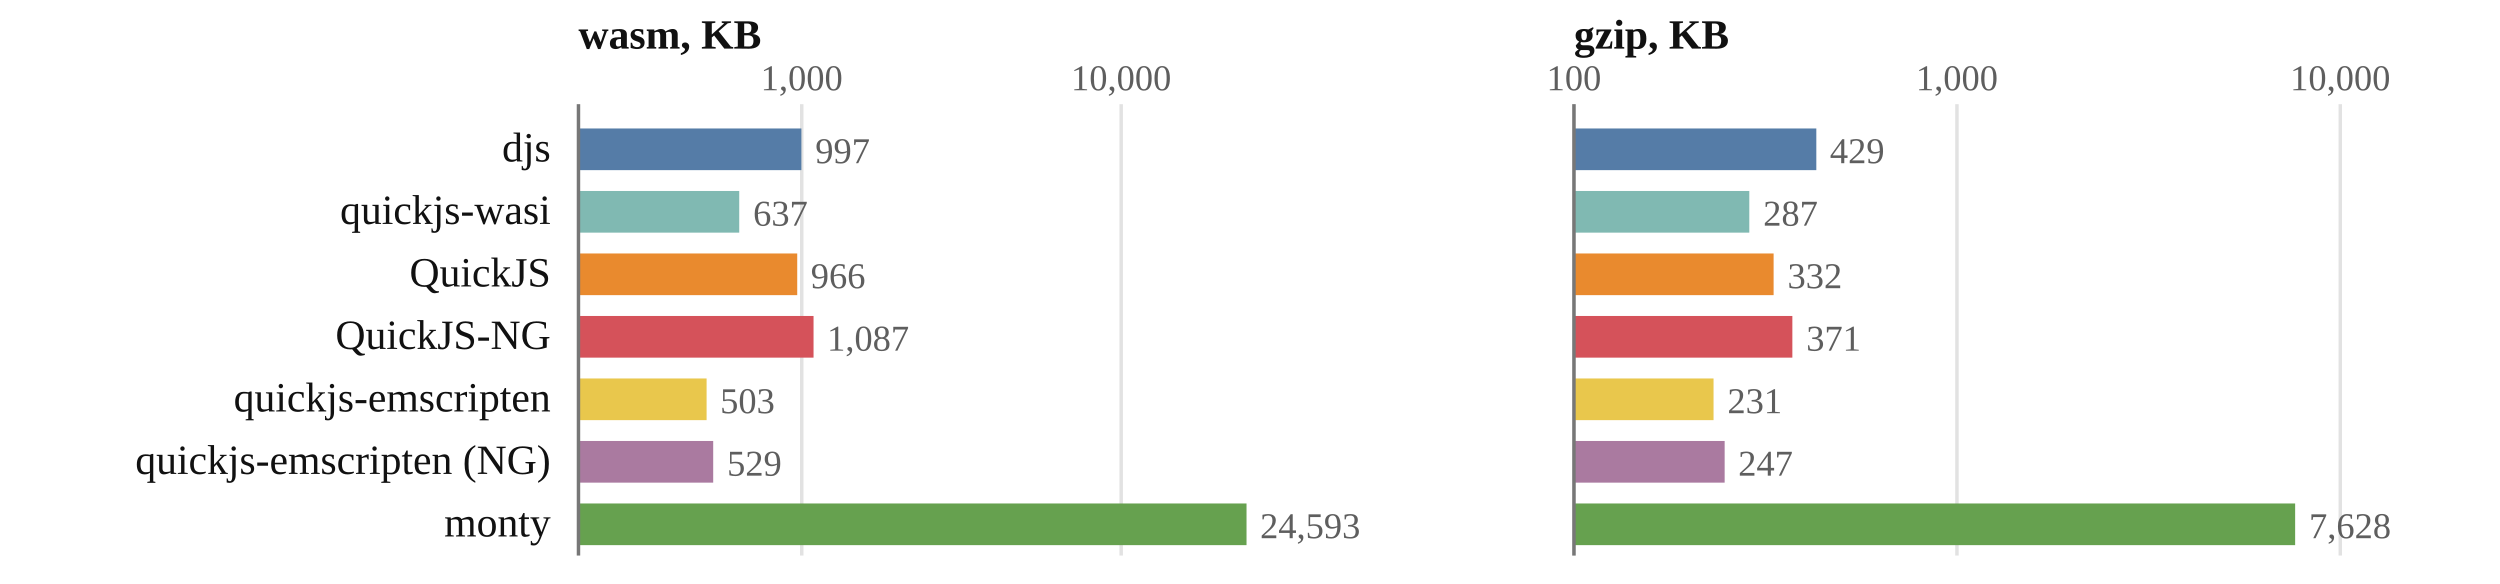
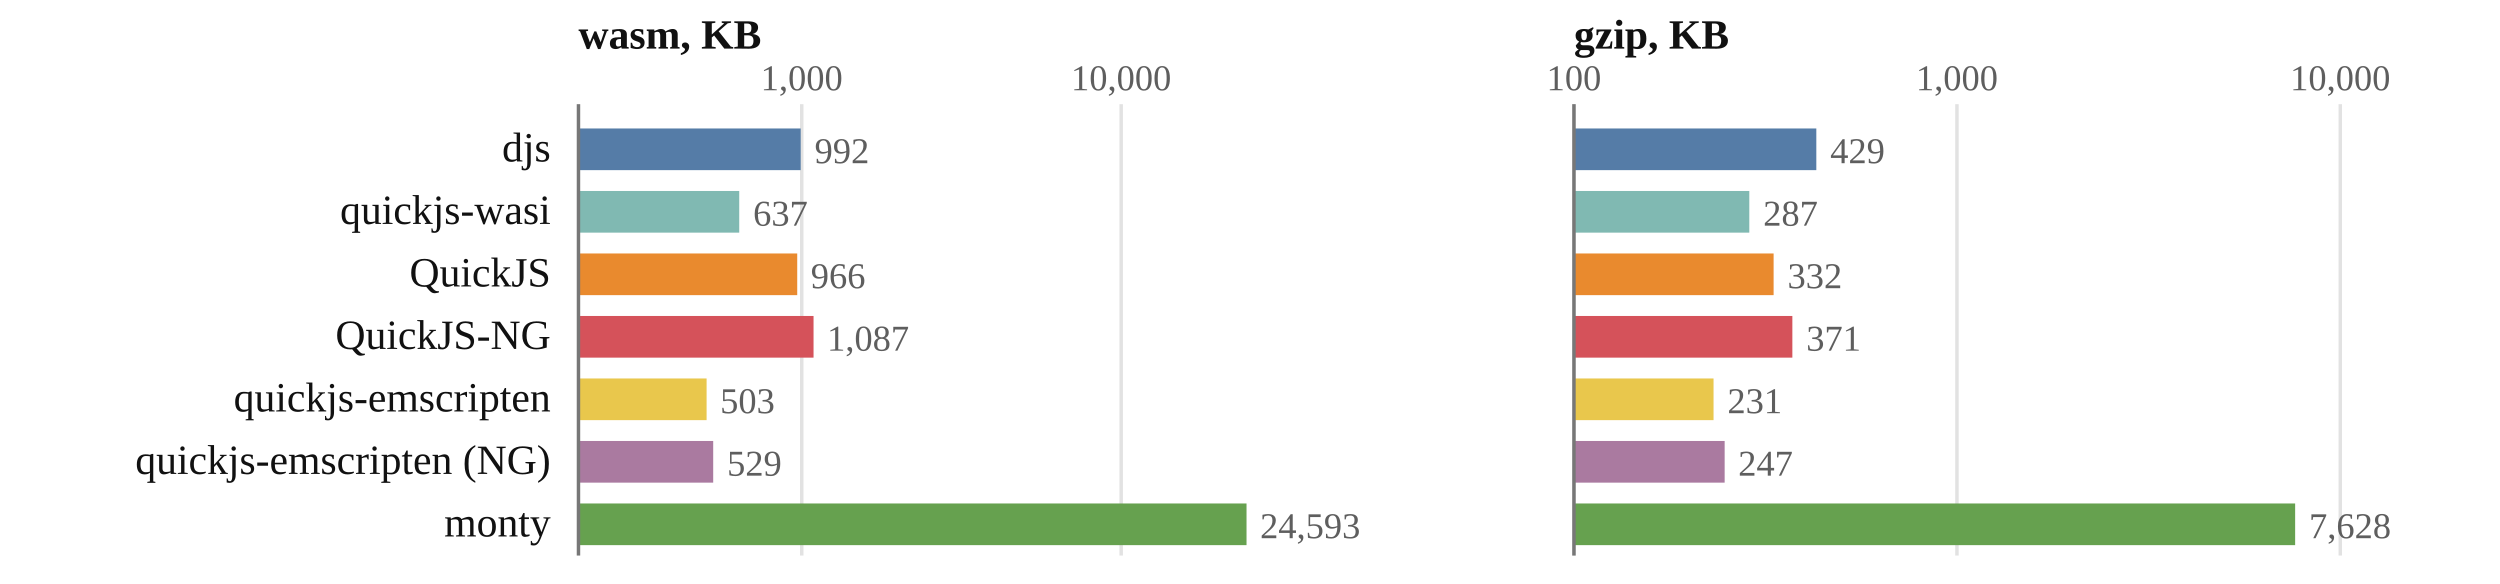
<svg xmlns="http://www.w3.org/2000/svg" class="dg-chart-engines-size" viewBox="0 0 720 168" width="720" height="168" role="img" aria-labelledby="chart-engines-size-t chart-engines-size-d">
  <style>
  .dg-chart-engines-size text { font-family: var(--semantic-font-family-ui, "Mallos Serif", Georgia, serif); font-size: 12px; fill: var(--semantic-color-text-primary, #111111); }
  .dg-chart-engines-size .mono { font-family: var(--semantic-font-family-code, "Commit Mono", ui-monospace, Menlo, monospace); font-size: 11px; }
  .dg-chart-engines-size .small { font-size: 10.5px; fill: var(--semantic-color-text-secondary, #5e5e5e); }
  .dg-chart-engines-size .label { font-weight: 600; }
  .dg-chart-engines-size .title { font-weight: 600; font-size: 13px; }
  .dg-chart-engines-size .box, .dg-chart-engines-size .host { fill: var(--semantic-color-background-surface, #f1f1f1); stroke: var(--semantic-color-border-primary, #777777); }
  .dg-chart-engines-size .hdr, .dg-chart-engines-size .engine { fill: var(--semantic-color-background-fill-secondary-information, #dbe4ea); stroke: var(--semantic-color-border-information, #3380a4); }
  .dg-chart-engines-size .traced, .dg-chart-engines-size .arena { fill: var(--semantic-color-background-fill-secondary-warning, #f3e0be); stroke: var(--semantic-color-border-warning, #996f00); }
  .dg-chart-engines-size .tag { fill: var(--semantic-color-background-fill-secondary-positive, #dae6df); stroke: var(--semantic-color-border-positive, #378960); }
  .dg-chart-engines-size .cell { fill: var(--semantic-color-background-canvas, #f8f8f8); stroke: var(--semantic-color-border-warning, #996f00); }
  .dg-chart-engines-size .pad { fill: url(#chart-engines-size-hatch); stroke: var(--semantic-color-border-secondary, #e2e2e2); }
  .dg-chart-engines-size .tail { fill: var(--semantic-color-background-surface, #f1f1f1); stroke: var(--semantic-color-border-primary, #777777); stroke-dasharray: 4 3; }
  .dg-chart-engines-size .zero { fill: var(--semantic-color-background-canvas, #f8f8f8); stroke: var(--semantic-color-border-primary, #777777); stroke-dasharray: 4 3; }
  .dg-chart-engines-size .dead { fill: var(--semantic-color-background-surface, #f1f1f1); stroke: var(--semantic-color-border-secondary, #e2e2e2); stroke-dasharray: 3 2; }
  .dg-chart-engines-size .opt { stroke-dasharray: 3 2; }
  .dg-chart-engines-size .rule { stroke: var(--semantic-color-text-secondary, #5e5e5e); stroke-width: 1.2; }
  .dg-chart-engines-size .dash { stroke: var(--semantic-color-text-secondary, #5e5e5e); stroke-width: 1.2; stroke-dasharray: 4 3; }
  .dg-chart-engines-size .arrow { stroke: var(--semantic-color-text-secondary, #5e5e5e); fill: none; stroke-width: 1.3; marker-end: url(#chart-engines-size-a); }
  .dg-chart-engines-size .faint { stroke: var(--semantic-color-border-primary, #777777); fill: none; stroke-width: 1.1; stroke-dasharray: 4 3; marker-end: url(#chart-engines-size-a); }
  .dg-chart-engines-size .head { fill: var(--semantic-color-text-secondary, #5e5e5e); }
  .dg-chart-engines-size .hatch { stroke: var(--semantic-color-border-secondary, #e2e2e2); }
  .dg-chart-engines-size .grid { stroke: var(--semantic-color-border-secondary, #e2e2e2); stroke-width: 1; }
  .dg-chart-engines-size .axis { stroke: var(--semantic-color-border-primary, #777777); stroke-width: 1; }
  .dg-chart-engines-size .parity { stroke: var(--semantic-color-text-secondary, #5e5e5e); stroke-width: 1.2; stroke-dasharray: 4 3; }
  .dg-chart-engines-size .faster { fill: var(--semantic-color-background-fill-primary-positive, #2e6c4c); }
  .dg-chart-engines-size .slower { fill: var(--semantic-color-background-fill-primary-negative, #a42c2d); }
  .dg-chart-engines-size .s0 { fill: var(--semantic-color-background-fill-data-viz-100, #557ca7); }
  .dg-chart-engines-size .s1 { fill: var(--semantic-color-background-fill-data-viz-200, #e98a2e); }
  .dg-chart-engines-size .s2 { fill: var(--semantic-color-background-fill-data-viz-300, #d5525a); }
  .dg-chart-engines-size .s3 { fill: var(--semantic-color-background-fill-data-viz-400, #80b9b2); }
  .dg-chart-engines-size .s4 { fill: var(--semantic-color-background-fill-data-viz-500, #66a14f); }
  .dg-chart-engines-size .s5 { fill: var(--semantic-color-background-fill-data-viz-600, #e9c74c); }
  .dg-chart-engines-size .s6 { fill: var(--semantic-color-background-fill-data-viz-700, #aa7aa0); }
  .dg-chart-engines-size .s7 { fill: var(--semantic-color-background-fill-data-viz-800, #f79ba8); }
  .dg-chart-engines-size .s8 { fill: var(--semantic-color-background-fill-data-viz-900, #98745e); }
  .dg-chart-engines-size .s9 { fill: var(--semantic-color-background-fill-data-viz-1000, #b9b0ab); }
  @media (prefers-color-scheme: dark) {
    .dg-chart-engines-size text { fill: var(--semantic-color-text-primary, #f6f6f6); }
    .dg-chart-engines-size .small { fill: var(--semantic-color-text-secondary, #ababab); }
    .dg-chart-engines-size .box, .dg-chart-engines-size .host { fill: var(--semantic-color-background-surface, #2e2e2e); stroke: var(--semantic-color-border-primary, #919191); }
    .dg-chart-engines-size .hdr, .dg-chart-engines-size .engine { fill: var(--semantic-color-background-fill-secondary-information, #1e313b); stroke: var(--semantic-color-border-information, #4c9bc1); }
    .dg-chart-engines-size .traced, .dg-chart-engines-size .arena { fill: var(--semantic-color-background-fill-secondary-warning, #3b2b0c); stroke: var(--semantic-color-border-warning, #b8880c); }
    .dg-chart-engines-size .tag { fill: var(--semantic-color-background-fill-secondary-positive, #1f3328); stroke: var(--semantic-color-border-positive, #4da578); }
    .dg-chart-engines-size .cell { fill: var(--semantic-color-background-canvas, #161616); stroke: var(--semantic-color-border-warning, #b8880c); }
    .dg-chart-engines-size .pad { stroke: var(--semantic-color-border-secondary, #464646); }
    .dg-chart-engines-size .tail { fill: var(--semantic-color-background-surface, #2e2e2e); stroke: var(--semantic-color-border-primary, #919191); }
    .dg-chart-engines-size .zero { fill: var(--semantic-color-background-canvas, #161616); stroke: var(--semantic-color-border-primary, #919191); }
    .dg-chart-engines-size .dead { fill: var(--semantic-color-background-surface, #2e2e2e); stroke: var(--semantic-color-border-secondary, #464646); }
    .dg-chart-engines-size .rule { stroke: var(--semantic-color-text-secondary, #ababab); }
    .dg-chart-engines-size .dash { stroke: var(--semantic-color-text-secondary, #ababab); }
    .dg-chart-engines-size .arrow { stroke: var(--semantic-color-text-secondary, #ababab); }
    .dg-chart-engines-size .faint { stroke: var(--semantic-color-border-primary, #919191); }
    .dg-chart-engines-size .head { fill: var(--semantic-color-text-secondary, #ababab); }
    .dg-chart-engines-size .hatch { stroke: var(--semantic-color-border-secondary, #464646); }
    .dg-chart-engines-size .grid { stroke: var(--semantic-color-border-secondary, #464646); }
    .dg-chart-engines-size .axis { stroke: var(--semantic-color-border-primary, #919191); }
    .dg-chart-engines-size .parity { stroke: var(--semantic-color-text-secondary, #ababab); }
    .dg-chart-engines-size .faster { fill: var(--semantic-color-background-fill-primary-positive, #4da578); }
    .dg-chart-engines-size .slower { fill: var(--semantic-color-background-fill-primary-negative, #ea5a56); }
    .dg-chart-engines-size .s0 { fill: var(--semantic-color-background-fill-data-viz-100, #557ca7); }
    .dg-chart-engines-size .s1 { fill: var(--semantic-color-background-fill-data-viz-200, #e98a2e); }
    .dg-chart-engines-size .s2 { fill: var(--semantic-color-background-fill-data-viz-300, #d5525a); }
    .dg-chart-engines-size .s3 { fill: var(--semantic-color-background-fill-data-viz-400, #80b9b2); }
    .dg-chart-engines-size .s4 { fill: var(--semantic-color-background-fill-data-viz-500, #66a14f); }
    .dg-chart-engines-size .s5 { fill: var(--semantic-color-background-fill-data-viz-600, #e9c74c); }
    .dg-chart-engines-size .s6 { fill: var(--semantic-color-background-fill-data-viz-700, #aa7aa0); }
    .dg-chart-engines-size .s7 { fill: var(--semantic-color-background-fill-data-viz-800, #f79ba8); }
    .dg-chart-engines-size .s8 { fill: var(--semantic-color-background-fill-data-viz-900, #98745e); }
    .dg-chart-engines-size .s9 { fill: var(--semantic-color-background-fill-data-viz-1000, #b9b0ab); }
  }
</style>
  <defs>
    <pattern id="chart-engines-size-hatch" width="6" height="6" patternUnits="userSpaceOnUse" patternTransform="rotate(45)">
      <line x1="0" y1="0" x2="0" y2="6" class="hatch" />
    </pattern>
    <marker id="chart-engines-size-a" viewBox="0 0 10 10" refX="9" refY="5" markerWidth="7" markerHeight="7" orient="auto-start-reverse">
      <path class="head" d="M0 0 L10 5 L0 10 z" />
    </marker>
  </defs>
  <text class="" x="158.6" y="46.5" text-anchor="end">djs</text>
  <text class="" x="158.6" y="64.5" text-anchor="end">quickjs-wasi</text>
  <text class="" x="158.6" y="82.5" text-anchor="end">QuickJS</text>
  <text class="" x="158.6" y="100.5" text-anchor="end">QuickJS-NG</text>
  <text class="" x="158.6" y="118.5" text-anchor="end">quickjs-emscripten</text>
  <text class="" x="158.6" y="136.5" text-anchor="end">quickjs-emscripten (NG)</text>
  <text class="" x="158.6" y="154.5" text-anchor="end">monty</text>
  <text class="label" x="166.6" y="14.0" text-anchor="start">wasm, KB</text>
  <line class="grid" x1="230.9" y1="30.0" x2="230.9" y2="160.0" />
  <text class="small" x="230.9" y="26.0" text-anchor="middle">1,000</text>
  <line class="grid" x1="322.9" y1="30.0" x2="322.9" y2="160.0" />
  <text class="small" x="322.9" y="26.0" text-anchor="middle">10,000</text>
-   <rect class="s0" x="166.6" y="37.0" width="64.2" height="12.0" />
-   <text class="small" x="234.8" y="47.0" text-anchor="start">997</text>
+   <rect class="s0" x="166.6" y="37.0" width="64.0" height="12.0" />
+   <text class="small" x="234.6" y="47.0" text-anchor="start">992</text>
  <rect class="s3" x="166.6" y="55.0" width="46.3" height="12.0" />
  <text class="small" x="216.9" y="65.0" text-anchor="start">637</text>
  <rect class="s1" x="166.6" y="73.0" width="63.0" height="12.0" />
  <text class="small" x="233.5" y="83.0" text-anchor="start">966</text>
  <rect class="s2" x="166.6" y="91.0" width="67.7" height="12.0" />
  <text class="small" x="238.2" y="101.0" text-anchor="start">1,087</text>
  <rect class="s5" x="166.6" y="109.0" width="36.9" height="12.0" />
  <text class="small" x="207.4" y="119.0" text-anchor="start">503</text>
  <rect class="s6" x="166.6" y="127.0" width="38.8" height="12.0" />
  <text class="small" x="209.4" y="137.0" text-anchor="start">529</text>
  <rect class="s4" x="166.6" y="145.0" width="192.4" height="12.0" />
  <text class="small" x="362.9" y="155.0" text-anchor="start">24,593</text>
  <line class="axis" x1="166.6" y1="30.0" x2="166.6" y2="160.0" />
  <text class="label" x="453.3" y="14.0" text-anchor="start">gzip, KB</text>
  <line class="grid" x1="453.3" y1="30.0" x2="453.3" y2="160.0" />
  <text class="small" x="453.3" y="26.0" text-anchor="middle">100</text>
  <line class="grid" x1="563.6" y1="30.0" x2="563.6" y2="160.0" />
  <text class="small" x="563.6" y="26.0" text-anchor="middle">1,000</text>
  <line class="grid" x1="674.0" y1="30.0" x2="674.0" y2="160.0" />
  <text class="small" x="674.0" y="26.0" text-anchor="middle">10,000</text>
  <rect class="s0" x="453.3" y="37.0" width="69.8" height="12.0" />
-   <text class="small" x="527.0" y="47.0" text-anchor="start">429</text>
+   <text class="small" x="527.1" y="47.0" text-anchor="start">429</text>
  <rect class="s3" x="453.3" y="55.0" width="50.5" height="12.0" />
  <text class="small" x="507.8" y="65.0" text-anchor="start">287</text>
  <rect class="s1" x="453.3" y="73.0" width="57.5" height="12.0" />
  <text class="small" x="514.8" y="83.0" text-anchor="start">332</text>
  <rect class="s2" x="453.3" y="91.0" width="62.9" height="12.0" />
  <text class="small" x="520.2" y="101.0" text-anchor="start">371</text>
  <rect class="s5" x="453.3" y="109.0" width="40.2" height="12.0" />
  <text class="small" x="497.5" y="119.0" text-anchor="start">231</text>
  <rect class="s6" x="453.3" y="127.0" width="43.4" height="12.0" />
  <text class="small" x="500.6" y="137.0" text-anchor="start">247</text>
  <rect class="s4" x="453.3" y="145.0" width="207.7" height="12.0" />
  <text class="small" x="665.0" y="155.0" text-anchor="start">7,628</text>
  <line class="axis" x1="453.3" y1="30.0" x2="453.3" y2="160.0" />
</svg>
